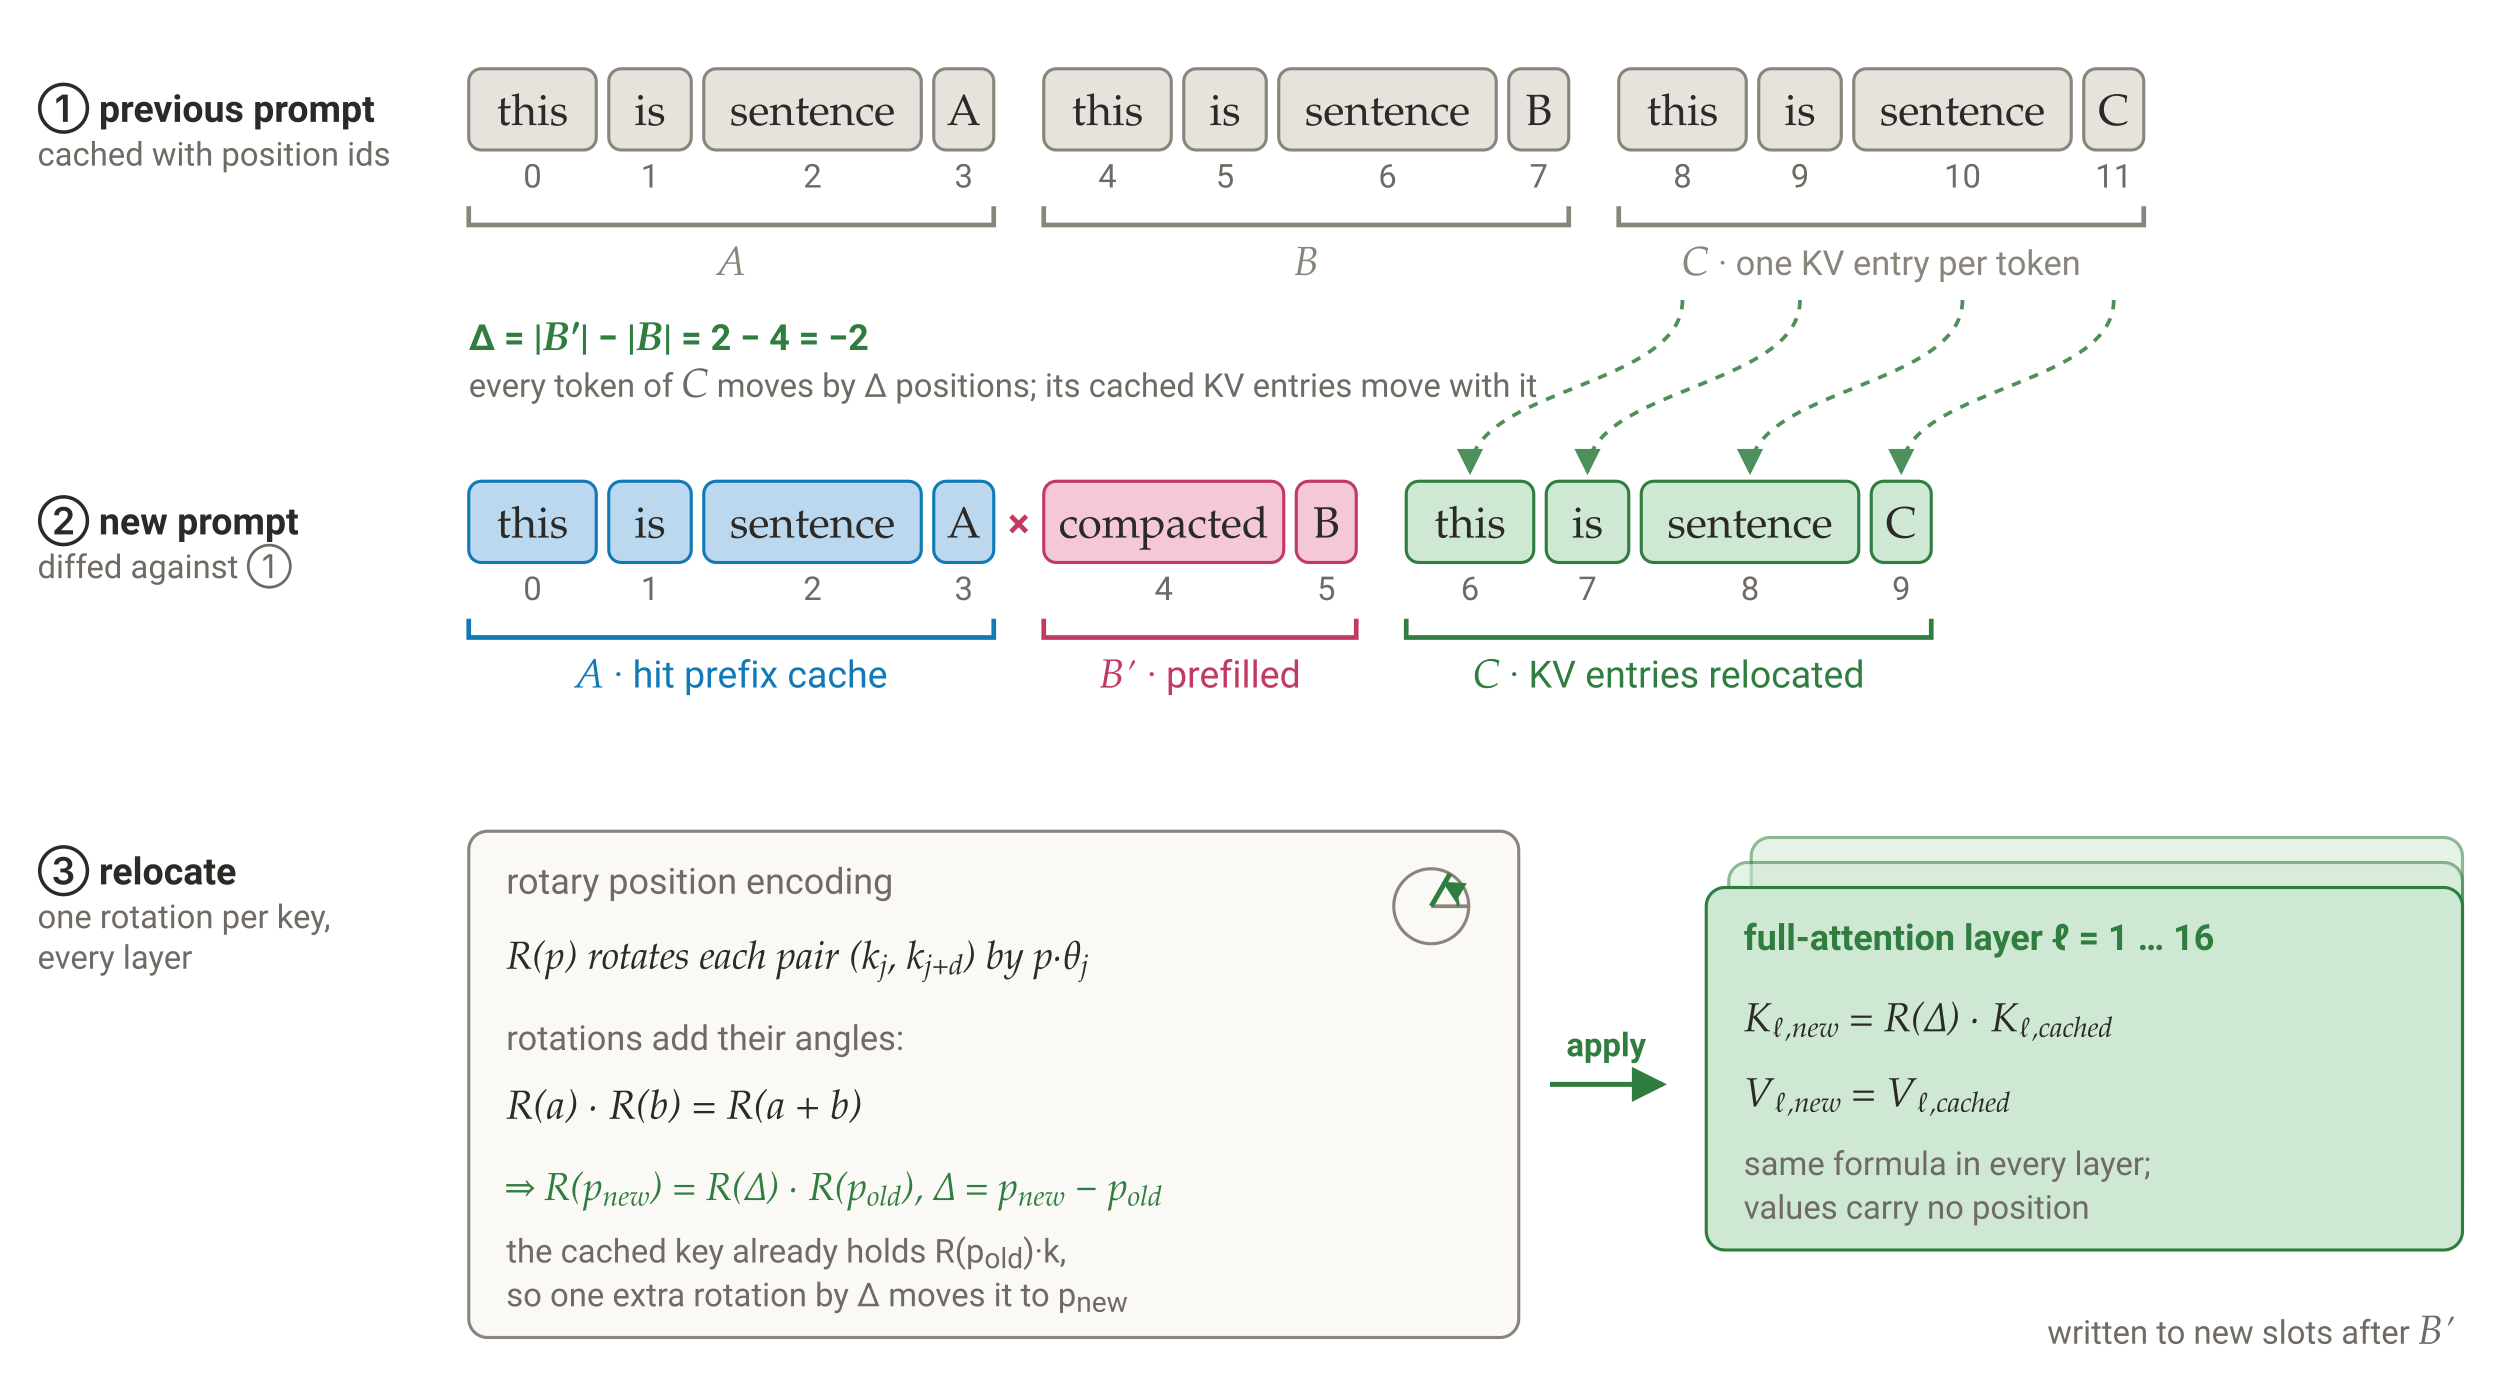
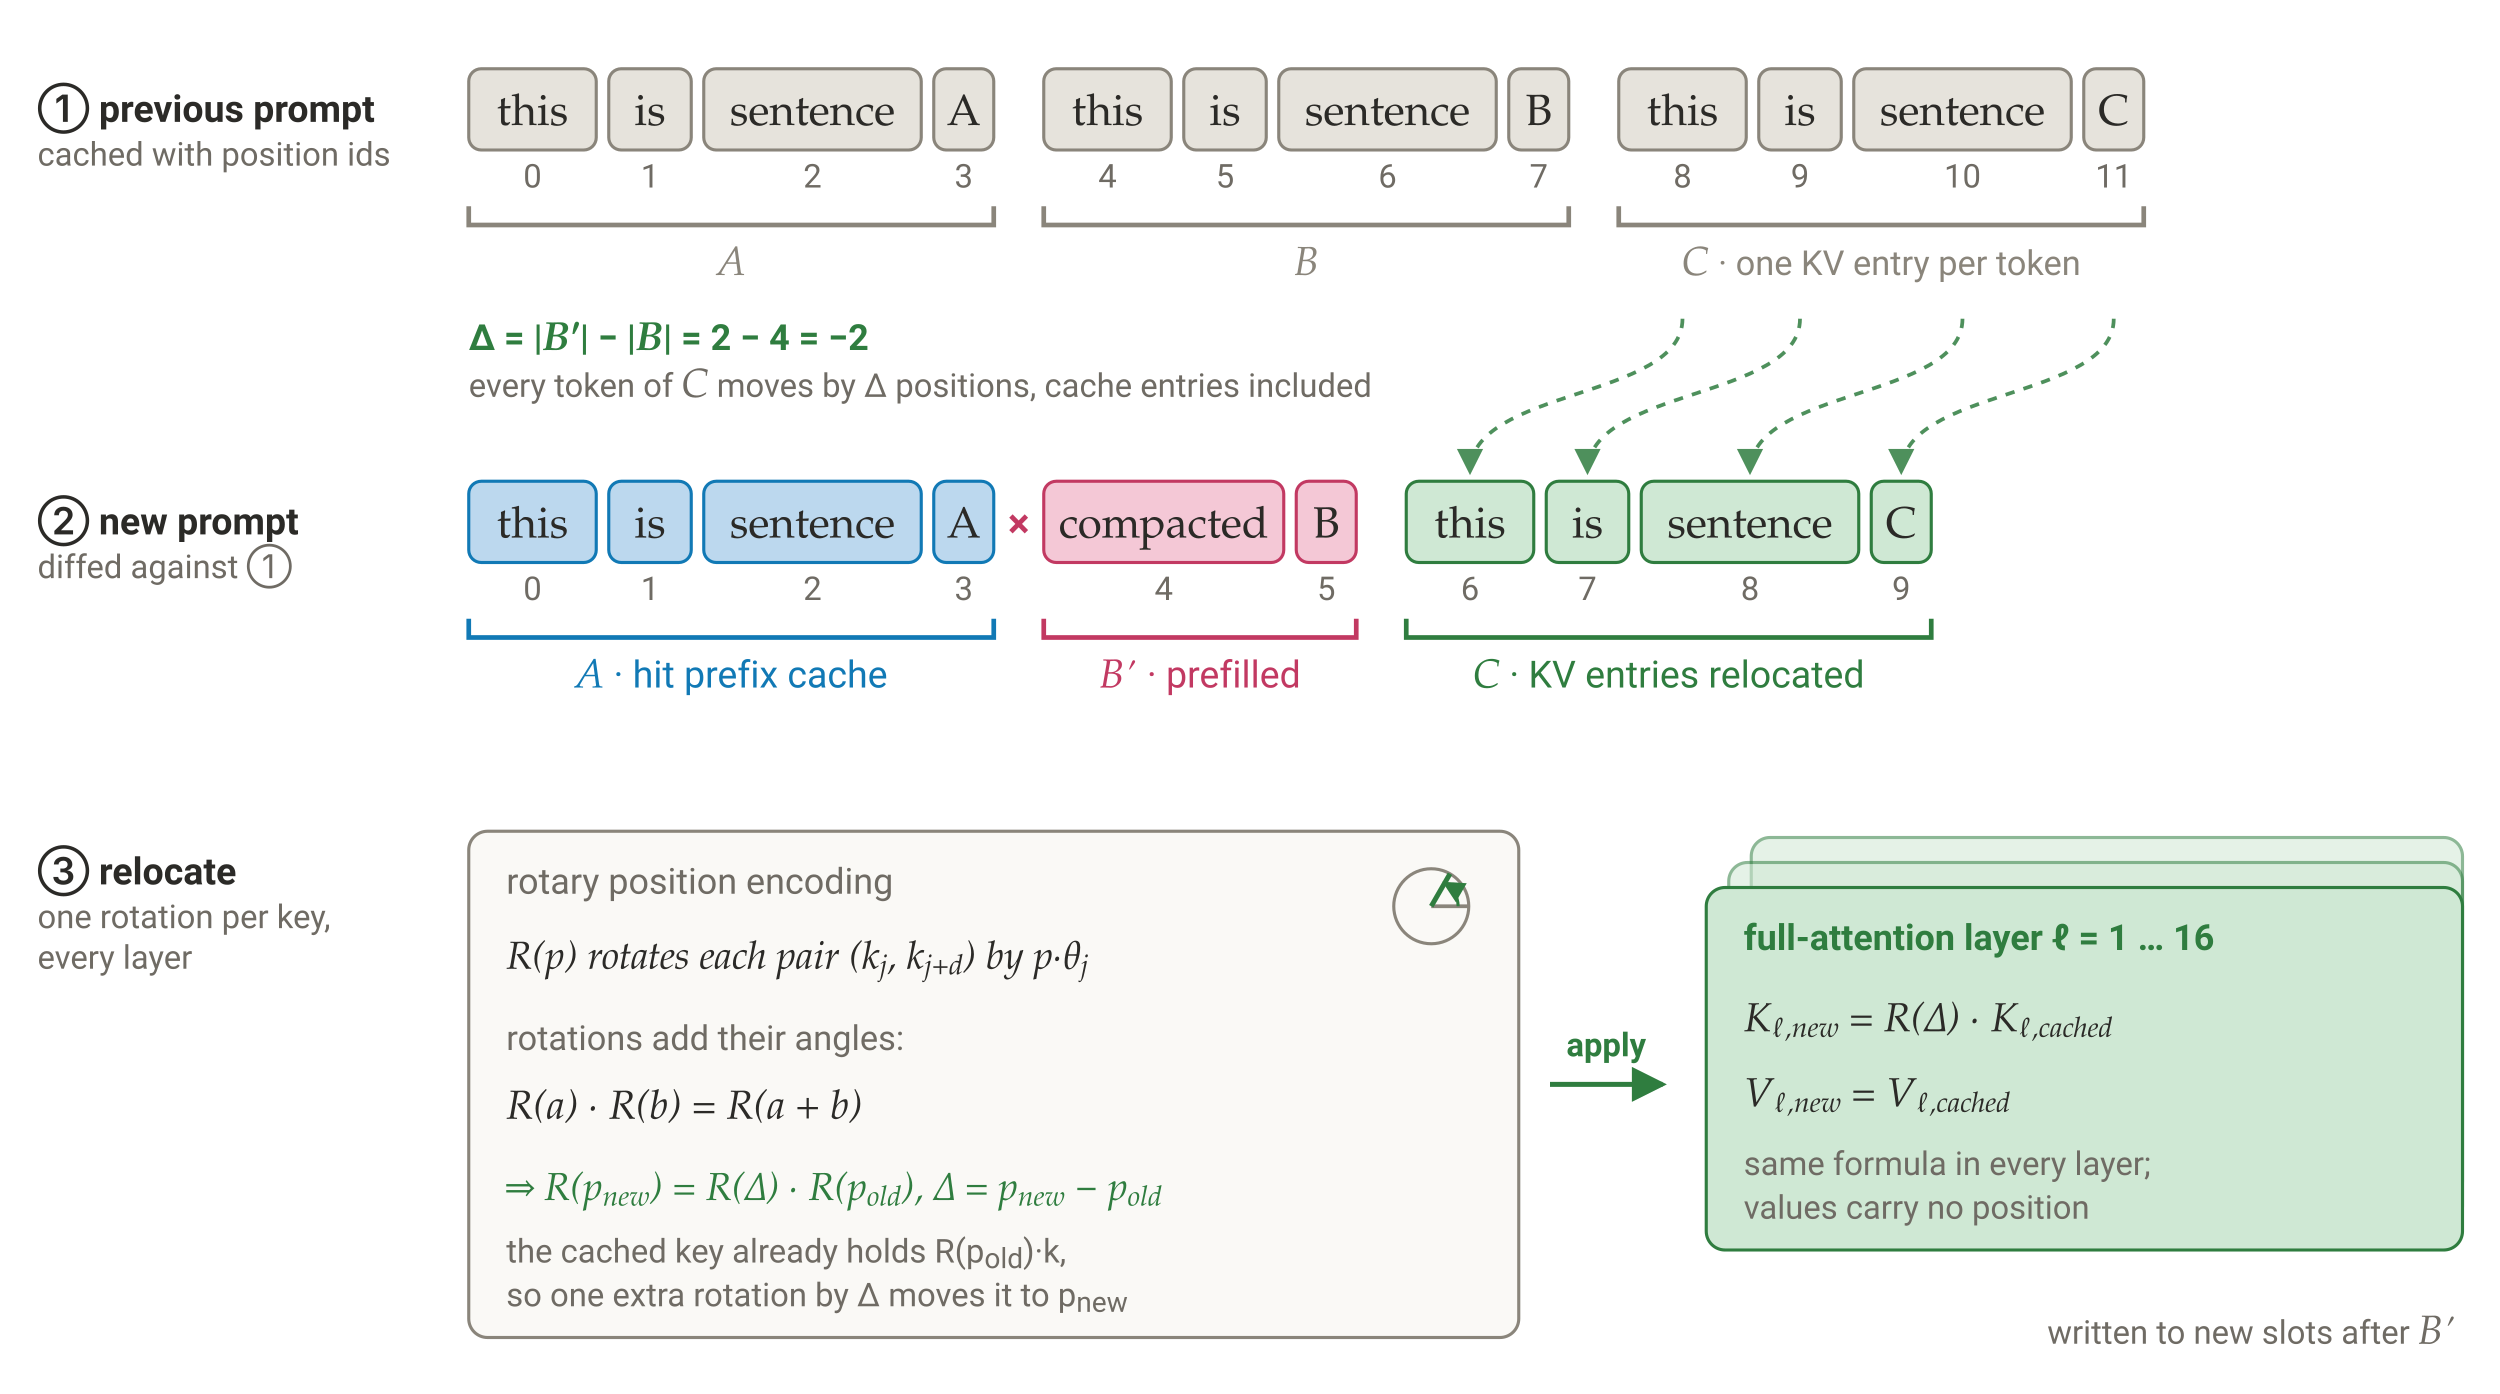
<svg xmlns="http://www.w3.org/2000/svg" width="800" height="446" viewBox="0 0 800 446" font-family="system-ui,-apple-system,&quot;Segoe UI&quot;,Roboto,&quot;Helvetica Neue&quot;,Arial,sans-serif">
  <defs>
    <marker id="arr" viewBox="0 0 8 8" refX="7" refY="4" markerWidth="7" markerHeight="7" orient="auto">
      <path d="M0,0 L8,4 L0,8 z" fill="#2f7d3f" />
    </marker>
    <marker id="arrg" viewBox="0 0 8 8" refX="7" refY="4" markerWidth="7" markerHeight="7" orient="auto">
      <path d="M0,0 L8,4 L0,8 z" fill="#8a857b" />
    </marker>
  </defs>
  <text x="12.0" y="39.0" font-family="system-ui,-apple-system,&quot;Segoe UI&quot;,Roboto,&quot;Helvetica Neue&quot;,Arial,sans-serif" font-size="12" fill="#2b2a27" text-anchor="start" font-style="normal" font-weight="600">① previous prompt</text>
  <text x="12.0" y="53.0" font-family="system-ui,-apple-system,&quot;Segoe UI&quot;,Roboto,&quot;Helvetica Neue&quot;,Arial,sans-serif" font-size="10.5" fill="#6f6b64" text-anchor="start" font-style="normal" font-weight="normal">cached with position ids</text>
  <rect x="150.0" y="22.0" width="40.8" height="26.0" rx="4" fill="#e6e3dc" stroke="#8a857b" stroke-width="1" />
  <text x="170.4" y="40.0" font-family="&quot;Iowan Old Style&quot;,&quot;Iowan Old Style BT&quot;,&quot;Palatino Linotype&quot;,&quot;Book Antiqua&quot;,Georgia,serif" font-size="14" fill="#2b2a27" text-anchor="middle" font-style="normal" font-weight="normal">this</text>
  <text x="170.4" y="60.0" font-family="system-ui,-apple-system,&quot;Segoe UI&quot;,Roboto,&quot;Helvetica Neue&quot;,Arial,sans-serif" font-size="10.5" fill="#6f6b64" text-anchor="middle" font-style="normal" font-weight="normal">0</text>
  <rect x="194.8" y="22.0" width="26.4" height="26.0" rx="4" fill="#e6e3dc" stroke="#8a857b" stroke-width="1" />
  <text x="208.0" y="40.0" font-family="&quot;Iowan Old Style&quot;,&quot;Iowan Old Style BT&quot;,&quot;Palatino Linotype&quot;,&quot;Book Antiqua&quot;,Georgia,serif" font-size="14" fill="#2b2a27" text-anchor="middle" font-style="normal" font-weight="normal">is</text>
  <text x="208.0" y="60.0" font-family="system-ui,-apple-system,&quot;Segoe UI&quot;,Roboto,&quot;Helvetica Neue&quot;,Arial,sans-serif" font-size="10.5" fill="#6f6b64" text-anchor="middle" font-style="normal" font-weight="normal">1</text>
  <rect x="225.2" y="22.0" width="69.6" height="26.0" rx="4" fill="#e6e3dc" stroke="#8a857b" stroke-width="1" />
  <text x="260.0" y="40.0" font-family="&quot;Iowan Old Style&quot;,&quot;Iowan Old Style BT&quot;,&quot;Palatino Linotype&quot;,&quot;Book Antiqua&quot;,Georgia,serif" font-size="14" fill="#2b2a27" text-anchor="middle" font-style="normal" font-weight="normal">sentence</text>
  <text x="260.0" y="60.0" font-family="system-ui,-apple-system,&quot;Segoe UI&quot;,Roboto,&quot;Helvetica Neue&quot;,Arial,sans-serif" font-size="10.5" fill="#6f6b64" text-anchor="middle" font-style="normal" font-weight="normal">2</text>
  <rect x="298.8" y="22.0" width="19.2" height="26.0" rx="4" fill="#e6e3dc" stroke="#8a857b" stroke-width="1" />
  <text x="308.4" y="40.0" font-family="&quot;Iowan Old Style&quot;,&quot;Iowan Old Style BT&quot;,&quot;Palatino Linotype&quot;,&quot;Book Antiqua&quot;,Georgia,serif" font-size="14" fill="#2b2a27" text-anchor="middle" font-style="normal" font-weight="normal">A</text>
  <text x="308.4" y="60.0" font-family="system-ui,-apple-system,&quot;Segoe UI&quot;,Roboto,&quot;Helvetica Neue&quot;,Arial,sans-serif" font-size="10.5" fill="#6f6b64" text-anchor="middle" font-style="normal" font-weight="normal">3</text>
  <rect x="334.0" y="22.0" width="40.8" height="26.0" rx="4" fill="#e6e3dc" stroke="#8a857b" stroke-width="1" />
  <text x="354.4" y="40.0" font-family="&quot;Iowan Old Style&quot;,&quot;Iowan Old Style BT&quot;,&quot;Palatino Linotype&quot;,&quot;Book Antiqua&quot;,Georgia,serif" font-size="14" fill="#2b2a27" text-anchor="middle" font-style="normal" font-weight="normal">this</text>
  <text x="354.4" y="60.0" font-family="system-ui,-apple-system,&quot;Segoe UI&quot;,Roboto,&quot;Helvetica Neue&quot;,Arial,sans-serif" font-size="10.5" fill="#6f6b64" text-anchor="middle" font-style="normal" font-weight="normal">4</text>
  <rect x="378.8" y="22.0" width="26.4" height="26.0" rx="4" fill="#e6e3dc" stroke="#8a857b" stroke-width="1" />
  <text x="392.0" y="40.0" font-family="&quot;Iowan Old Style&quot;,&quot;Iowan Old Style BT&quot;,&quot;Palatino Linotype&quot;,&quot;Book Antiqua&quot;,Georgia,serif" font-size="14" fill="#2b2a27" text-anchor="middle" font-style="normal" font-weight="normal">is</text>
  <text x="392.0" y="60.0" font-family="system-ui,-apple-system,&quot;Segoe UI&quot;,Roboto,&quot;Helvetica Neue&quot;,Arial,sans-serif" font-size="10.5" fill="#6f6b64" text-anchor="middle" font-style="normal" font-weight="normal">5</text>
  <rect x="409.2" y="22.0" width="69.6" height="26.0" rx="4" fill="#e6e3dc" stroke="#8a857b" stroke-width="1" />
  <text x="444.0" y="40.0" font-family="&quot;Iowan Old Style&quot;,&quot;Iowan Old Style BT&quot;,&quot;Palatino Linotype&quot;,&quot;Book Antiqua&quot;,Georgia,serif" font-size="14" fill="#2b2a27" text-anchor="middle" font-style="normal" font-weight="normal">sentence</text>
  <text x="444.0" y="60.0" font-family="system-ui,-apple-system,&quot;Segoe UI&quot;,Roboto,&quot;Helvetica Neue&quot;,Arial,sans-serif" font-size="10.5" fill="#6f6b64" text-anchor="middle" font-style="normal" font-weight="normal">6</text>
  <rect x="482.8" y="22.0" width="19.2" height="26.0" rx="4" fill="#e6e3dc" stroke="#8a857b" stroke-width="1" />
  <text x="492.4" y="40.0" font-family="&quot;Iowan Old Style&quot;,&quot;Iowan Old Style BT&quot;,&quot;Palatino Linotype&quot;,&quot;Book Antiqua&quot;,Georgia,serif" font-size="14" fill="#2b2a27" text-anchor="middle" font-style="normal" font-weight="normal">B</text>
  <text x="492.4" y="60.0" font-family="system-ui,-apple-system,&quot;Segoe UI&quot;,Roboto,&quot;Helvetica Neue&quot;,Arial,sans-serif" font-size="10.5" fill="#6f6b64" text-anchor="middle" font-style="normal" font-weight="normal">7</text>
  <rect x="518.0" y="22.0" width="40.8" height="26.0" rx="4" fill="#e6e3dc" stroke="#8a857b" stroke-width="1" />
  <text x="538.4" y="40.0" font-family="&quot;Iowan Old Style&quot;,&quot;Iowan Old Style BT&quot;,&quot;Palatino Linotype&quot;,&quot;Book Antiqua&quot;,Georgia,serif" font-size="14" fill="#2b2a27" text-anchor="middle" font-style="normal" font-weight="normal">this</text>
  <text x="538.4" y="60.0" font-family="system-ui,-apple-system,&quot;Segoe UI&quot;,Roboto,&quot;Helvetica Neue&quot;,Arial,sans-serif" font-size="10.5" fill="#6f6b64" text-anchor="middle" font-style="normal" font-weight="normal">8</text>
  <rect x="562.8" y="22.0" width="26.4" height="26.0" rx="4" fill="#e6e3dc" stroke="#8a857b" stroke-width="1" />
  <text x="576.0" y="40.0" font-family="&quot;Iowan Old Style&quot;,&quot;Iowan Old Style BT&quot;,&quot;Palatino Linotype&quot;,&quot;Book Antiqua&quot;,Georgia,serif" font-size="14" fill="#2b2a27" text-anchor="middle" font-style="normal" font-weight="normal">is</text>
  <text x="576.0" y="60.0" font-family="system-ui,-apple-system,&quot;Segoe UI&quot;,Roboto,&quot;Helvetica Neue&quot;,Arial,sans-serif" font-size="10.5" fill="#6f6b64" text-anchor="middle" font-style="normal" font-weight="normal">9</text>
  <rect x="593.2" y="22.0" width="69.6" height="26.0" rx="4" fill="#e6e3dc" stroke="#8a857b" stroke-width="1" />
  <text x="628.0" y="40.0" font-family="&quot;Iowan Old Style&quot;,&quot;Iowan Old Style BT&quot;,&quot;Palatino Linotype&quot;,&quot;Book Antiqua&quot;,Georgia,serif" font-size="14" fill="#2b2a27" text-anchor="middle" font-style="normal" font-weight="normal">sentence</text>
  <text x="628.0" y="60.0" font-family="system-ui,-apple-system,&quot;Segoe UI&quot;,Roboto,&quot;Helvetica Neue&quot;,Arial,sans-serif" font-size="10.5" fill="#6f6b64" text-anchor="middle" font-style="normal" font-weight="normal">10</text>
  <rect x="666.8" y="22.0" width="19.2" height="26.0" rx="4" fill="#e6e3dc" stroke="#8a857b" stroke-width="1" />
  <text x="676.4" y="40.0" font-family="&quot;Iowan Old Style&quot;,&quot;Iowan Old Style BT&quot;,&quot;Palatino Linotype&quot;,&quot;Book Antiqua&quot;,Georgia,serif" font-size="14" fill="#2b2a27" text-anchor="middle" font-style="normal" font-weight="normal">C</text>
  <text x="676.4" y="60.0" font-family="system-ui,-apple-system,&quot;Segoe UI&quot;,Roboto,&quot;Helvetica Neue&quot;,Arial,sans-serif" font-size="10.5" fill="#6f6b64" text-anchor="middle" font-style="normal" font-weight="normal">11</text>
  <path d="M150.0,66.0 V72.0 H318.0 V66.0" fill="none" stroke="#8a857b" stroke-width="1.5" />
  <text x="234.0" y="88.0" font-family="system-ui,-apple-system,&quot;Segoe UI&quot;,Roboto,&quot;Helvetica Neue&quot;,Arial,sans-serif" font-size="12" fill="#8a857b" text-anchor="middle">
    <tspan font-family="&quot;Iowan Old Style&quot;,&quot;Iowan Old Style BT&quot;,&quot;Palatino Linotype&quot;,&quot;Book Antiqua&quot;,Georgia,serif" font-style="italic" font-size="13">A</tspan>
  </text>
  <path d="M334.0,66.0 V72.0 H502.0 V66.0" fill="none" stroke="#8a857b" stroke-width="1.5" />
  <text x="418.0" y="88.0" font-family="system-ui,-apple-system,&quot;Segoe UI&quot;,Roboto,&quot;Helvetica Neue&quot;,Arial,sans-serif" font-size="12" fill="#8a857b" text-anchor="middle">
    <tspan font-family="&quot;Iowan Old Style&quot;,&quot;Iowan Old Style BT&quot;,&quot;Palatino Linotype&quot;,&quot;Book Antiqua&quot;,Georgia,serif" font-style="italic" font-size="13">B</tspan>
  </text>
  <path d="M518.0,66.0 V72.0 H686.0 V66.0" fill="none" stroke="#8a857b" stroke-width="1.5" />
  <text x="602.0" y="88.0" font-family="system-ui,-apple-system,&quot;Segoe UI&quot;,Roboto,&quot;Helvetica Neue&quot;,Arial,sans-serif" font-size="12" fill="#8a857b" text-anchor="middle">
    <tspan font-family="&quot;Iowan Old Style&quot;,&quot;Iowan Old Style BT&quot;,&quot;Palatino Linotype&quot;,&quot;Book Antiqua&quot;,Georgia,serif" font-style="italic" font-size="13">C</tspan>
    <tspan font-size="11">· one KV entry per token</tspan>
  </text>
  <text x="12.0" y="171.0" font-family="system-ui,-apple-system,&quot;Segoe UI&quot;,Roboto,&quot;Helvetica Neue&quot;,Arial,sans-serif" font-size="12" fill="#2b2a27" text-anchor="start" font-style="normal" font-weight="600">② new prompt</text>
  <text x="12.0" y="185.0" font-family="system-ui,-apple-system,&quot;Segoe UI&quot;,Roboto,&quot;Helvetica Neue&quot;,Arial,sans-serif" font-size="10.5" fill="#6f6b64" text-anchor="start" font-style="normal" font-weight="normal">diffed against ①</text>
  <rect x="150.0" y="154.0" width="40.8" height="26.0" rx="4" fill="#bcd8ee" stroke="#1179b5" stroke-width="1" />
  <text x="170.4" y="172.0" font-family="&quot;Iowan Old Style&quot;,&quot;Iowan Old Style BT&quot;,&quot;Palatino Linotype&quot;,&quot;Book Antiqua&quot;,Georgia,serif" font-size="14" fill="#2b2a27" text-anchor="middle" font-style="normal" font-weight="normal">this</text>
  <text x="170.4" y="192.0" font-family="system-ui,-apple-system,&quot;Segoe UI&quot;,Roboto,&quot;Helvetica Neue&quot;,Arial,sans-serif" font-size="10.5" fill="#6f6b64" text-anchor="middle" font-style="normal" font-weight="normal">0</text>
  <rect x="194.8" y="154.0" width="26.4" height="26.0" rx="4" fill="#bcd8ee" stroke="#1179b5" stroke-width="1" />
  <text x="208.0" y="172.0" font-family="&quot;Iowan Old Style&quot;,&quot;Iowan Old Style BT&quot;,&quot;Palatino Linotype&quot;,&quot;Book Antiqua&quot;,Georgia,serif" font-size="14" fill="#2b2a27" text-anchor="middle" font-style="normal" font-weight="normal">is</text>
  <text x="208.0" y="192.0" font-family="system-ui,-apple-system,&quot;Segoe UI&quot;,Roboto,&quot;Helvetica Neue&quot;,Arial,sans-serif" font-size="10.5" fill="#6f6b64" text-anchor="middle" font-style="normal" font-weight="normal">1</text>
  <rect x="225.2" y="154.0" width="69.6" height="26.0" rx="4" fill="#bcd8ee" stroke="#1179b5" stroke-width="1" />
  <text x="260.0" y="172.0" font-family="&quot;Iowan Old Style&quot;,&quot;Iowan Old Style BT&quot;,&quot;Palatino Linotype&quot;,&quot;Book Antiqua&quot;,Georgia,serif" font-size="14" fill="#2b2a27" text-anchor="middle" font-style="normal" font-weight="normal">sentence</text>
  <text x="260.0" y="192.0" font-family="system-ui,-apple-system,&quot;Segoe UI&quot;,Roboto,&quot;Helvetica Neue&quot;,Arial,sans-serif" font-size="10.5" fill="#6f6b64" text-anchor="middle" font-style="normal" font-weight="normal">2</text>
  <rect x="298.8" y="154.0" width="19.2" height="26.0" rx="4" fill="#bcd8ee" stroke="#1179b5" stroke-width="1" />
  <text x="308.4" y="172.0" font-family="&quot;Iowan Old Style&quot;,&quot;Iowan Old Style BT&quot;,&quot;Palatino Linotype&quot;,&quot;Book Antiqua&quot;,Georgia,serif" font-size="14" fill="#2b2a27" text-anchor="middle" font-style="normal" font-weight="normal">A</text>
  <text x="308.4" y="192.0" font-family="system-ui,-apple-system,&quot;Segoe UI&quot;,Roboto,&quot;Helvetica Neue&quot;,Arial,sans-serif" font-size="10.5" fill="#6f6b64" text-anchor="middle" font-style="normal" font-weight="normal">3</text>
  <rect x="334.0" y="154.0" width="76.8" height="26.0" rx="4" fill="#f4c8d6" stroke="#c23962" stroke-width="1" />
  <text x="372.4" y="172.0" font-family="&quot;Iowan Old Style&quot;,&quot;Iowan Old Style BT&quot;,&quot;Palatino Linotype&quot;,&quot;Book Antiqua&quot;,Georgia,serif" font-size="14" fill="#2b2a27" text-anchor="middle" font-style="normal" font-weight="normal">compacted</text>
  <text x="372.4" y="192.0" font-family="system-ui,-apple-system,&quot;Segoe UI&quot;,Roboto,&quot;Helvetica Neue&quot;,Arial,sans-serif" font-size="10.5" fill="#6f6b64" text-anchor="middle" font-style="normal" font-weight="normal">4</text>
  <rect x="414.8" y="154.0" width="19.2" height="26.0" rx="4" fill="#f4c8d6" stroke="#c23962" stroke-width="1" />
  <text x="424.4" y="172.0" font-family="&quot;Iowan Old Style&quot;,&quot;Iowan Old Style BT&quot;,&quot;Palatino Linotype&quot;,&quot;Book Antiqua&quot;,Georgia,serif" font-size="14" fill="#2b2a27" text-anchor="middle" font-style="normal" font-weight="normal">B</text>
  <text x="424.4" y="192.0" font-family="system-ui,-apple-system,&quot;Segoe UI&quot;,Roboto,&quot;Helvetica Neue&quot;,Arial,sans-serif" font-size="10.5" fill="#6f6b64" text-anchor="middle" font-style="normal" font-weight="normal">5</text>
  <rect x="450.0" y="154.0" width="40.8" height="26.0" rx="4" fill="#cfe8d4" stroke="#2f7d3f" stroke-width="1" />
  <text x="470.4" y="172.0" font-family="&quot;Iowan Old Style&quot;,&quot;Iowan Old Style BT&quot;,&quot;Palatino Linotype&quot;,&quot;Book Antiqua&quot;,Georgia,serif" font-size="14" fill="#2b2a27" text-anchor="middle" font-style="normal" font-weight="normal">this</text>
  <text x="470.4" y="192.0" font-family="system-ui,-apple-system,&quot;Segoe UI&quot;,Roboto,&quot;Helvetica Neue&quot;,Arial,sans-serif" font-size="10.5" fill="#6f6b64" text-anchor="middle" font-style="normal" font-weight="normal">6</text>
  <rect x="494.8" y="154.0" width="26.4" height="26.0" rx="4" fill="#cfe8d4" stroke="#2f7d3f" stroke-width="1" />
  <text x="508.0" y="172.0" font-family="&quot;Iowan Old Style&quot;,&quot;Iowan Old Style BT&quot;,&quot;Palatino Linotype&quot;,&quot;Book Antiqua&quot;,Georgia,serif" font-size="14" fill="#2b2a27" text-anchor="middle" font-style="normal" font-weight="normal">is</text>
  <text x="508.0" y="192.0" font-family="system-ui,-apple-system,&quot;Segoe UI&quot;,Roboto,&quot;Helvetica Neue&quot;,Arial,sans-serif" font-size="10.5" fill="#6f6b64" text-anchor="middle" font-style="normal" font-weight="normal">7</text>
  <rect x="525.2" y="154.0" width="69.6" height="26.0" rx="4" fill="#cfe8d4" stroke="#2f7d3f" stroke-width="1" />
  <text x="560.0" y="172.0" font-family="&quot;Iowan Old Style&quot;,&quot;Iowan Old Style BT&quot;,&quot;Palatino Linotype&quot;,&quot;Book Antiqua&quot;,Georgia,serif" font-size="14" fill="#2b2a27" text-anchor="middle" font-style="normal" font-weight="normal">sentence</text>
  <text x="560.0" y="192.0" font-family="system-ui,-apple-system,&quot;Segoe UI&quot;,Roboto,&quot;Helvetica Neue&quot;,Arial,sans-serif" font-size="10.5" fill="#6f6b64" text-anchor="middle" font-style="normal" font-weight="normal">8</text>
  <rect x="598.8" y="154.0" width="19.2" height="26.0" rx="4" fill="#cfe8d4" stroke="#2f7d3f" stroke-width="1" />
  <text x="608.4" y="172.0" font-family="&quot;Iowan Old Style&quot;,&quot;Iowan Old Style BT&quot;,&quot;Palatino Linotype&quot;,&quot;Book Antiqua&quot;,Georgia,serif" font-size="14" fill="#2b2a27" text-anchor="middle" font-style="normal" font-weight="normal">C</text>
  <text x="608.4" y="192.0" font-family="system-ui,-apple-system,&quot;Segoe UI&quot;,Roboto,&quot;Helvetica Neue&quot;,Arial,sans-serif" font-size="10.5" fill="#6f6b64" text-anchor="middle" font-style="normal" font-weight="normal">9</text>
  <text x="326.0" y="172.0" font-family="system-ui,-apple-system,&quot;Segoe UI&quot;,Roboto,&quot;Helvetica Neue&quot;,Arial,sans-serif" font-size="13" fill="#c23962" text-anchor="middle" font-style="normal" font-weight="700">×</text>
  <path d="M150.0,198.0 V204.0 H318.0 V198.0" fill="none" stroke="#1179b5" stroke-width="1.5" />
  <text x="234.0" y="220.0" font-family="system-ui,-apple-system,&quot;Segoe UI&quot;,Roboto,&quot;Helvetica Neue&quot;,Arial,sans-serif" font-size="12" fill="#1179b5" text-anchor="middle">
    <tspan font-family="&quot;Iowan Old Style&quot;,&quot;Iowan Old Style BT&quot;,&quot;Palatino Linotype&quot;,&quot;Book Antiqua&quot;,Georgia,serif" font-style="italic" font-size="13">A</tspan> · hit prefix cache</text>
  <path d="M334.0,198.0 V204.0 H434.0 V198.0" fill="none" stroke="#c23962" stroke-width="1.5" />
  <text x="384.0" y="220.0" font-family="system-ui,-apple-system,&quot;Segoe UI&quot;,Roboto,&quot;Helvetica Neue&quot;,Arial,sans-serif" font-size="12" fill="#c23962" text-anchor="middle">
    <tspan font-family="&quot;Iowan Old Style&quot;,&quot;Iowan Old Style BT&quot;,&quot;Palatino Linotype&quot;,&quot;Book Antiqua&quot;,Georgia,serif" font-style="italic" font-size="13">B′</tspan> · prefilled</text>
  <path d="M450.0,198.0 V204.0 H618.0 V198.0" fill="none" stroke="#2f7d3f" stroke-width="1.5" />
  <text x="534.0" y="220.0" font-family="system-ui,-apple-system,&quot;Segoe UI&quot;,Roboto,&quot;Helvetica Neue&quot;,Arial,sans-serif" font-size="12" fill="#2f7d3f" text-anchor="middle">
    <tspan font-family="&quot;Iowan Old Style&quot;,&quot;Iowan Old Style BT&quot;,&quot;Palatino Linotype&quot;,&quot;Book Antiqua&quot;,Georgia,serif" font-style="italic" font-size="13">C</tspan> · KV entries relocated</text>
-   <path d="M538.4,96.0 C538.4,124.0 470.4,124.0 470.4,151.0" fill="none" stroke="#2f7d3f" stroke-width="1.2" stroke-dasharray="3 3" marker-end="url(#arr)" opacity="0.85" />
-   <path d="M576.0,96.0 C576.0,124.0 508.0,124.0 508.0,151.0" fill="none" stroke="#2f7d3f" stroke-width="1.2" stroke-dasharray="3 3" marker-end="url(#arr)" opacity="0.85" />
-   <path d="M628.0,96.0 C628.0,124.0 560.0,124.0 560.0,151.0" fill="none" stroke="#2f7d3f" stroke-width="1.2" stroke-dasharray="3 3" marker-end="url(#arr)" opacity="0.85" />
-   <path d="M676.4,96.0 C676.4,124.0 608.4,124.0 608.4,151.0" fill="none" stroke="#2f7d3f" stroke-width="1.2" stroke-dasharray="3 3" marker-end="url(#arr)" opacity="0.85" />
+   <path d="M538.4,102.0 C538.4,128.0 470.4,124.0 470.4,151.0" fill="none" stroke="#2f7d3f" stroke-width="1.2" stroke-dasharray="3 3" marker-end="url(#arr)" opacity="0.85" />
+   <path d="M576.0,102.0 C576.0,128.0 508.0,124.0 508.0,151.0" fill="none" stroke="#2f7d3f" stroke-width="1.2" stroke-dasharray="3 3" marker-end="url(#arr)" opacity="0.85" />
+   <path d="M628.0,102.0 C628.0,128.0 560.0,124.0 560.0,151.0" fill="none" stroke="#2f7d3f" stroke-width="1.2" stroke-dasharray="3 3" marker-end="url(#arr)" opacity="0.85" />
+   <path d="M676.4,102.0 C676.4,128.0 608.4,124.0 608.4,151.0" fill="none" stroke="#2f7d3f" stroke-width="1.2" stroke-dasharray="3 3" marker-end="url(#arr)" opacity="0.85" />
  <text x="150.0" y="112.0" font-family="system-ui,-apple-system,&quot;Segoe UI&quot;,Roboto,&quot;Helvetica Neue&quot;,Arial,sans-serif" font-size="11.5" fill="#2f7d3f" text-anchor="start" font-style="normal" font-weight="600">Δ = |<tspan font-family="&quot;Iowan Old Style&quot;,&quot;Iowan Old Style BT&quot;,&quot;Palatino Linotype&quot;,&quot;Book Antiqua&quot;,Georgia,serif" font-style="italic" font-size="13">B′</tspan>| − |<tspan font-family="&quot;Iowan Old Style&quot;,&quot;Iowan Old Style BT&quot;,&quot;Palatino Linotype&quot;,&quot;Book Antiqua&quot;,Georgia,serif" font-style="italic" font-size="13">B</tspan>| = 2 − 4 = −2</text>
-   <text x="150.0" y="127.0" font-family="system-ui,-apple-system,&quot;Segoe UI&quot;,Roboto,&quot;Helvetica Neue&quot;,Arial,sans-serif" font-size="10.5" fill="#6f6b64" text-anchor="start" font-style="normal" font-weight="normal">every token of <tspan font-family="&quot;Iowan Old Style&quot;,&quot;Iowan Old Style BT&quot;,&quot;Palatino Linotype&quot;,&quot;Book Antiqua&quot;,Georgia,serif" font-style="italic" font-size="13">C</tspan> moves by Δ positions; its cached KV entries move with it</text>
+   <text x="150.0" y="127.0" font-family="system-ui,-apple-system,&quot;Segoe UI&quot;,Roboto,&quot;Helvetica Neue&quot;,Arial,sans-serif" font-size="10.5" fill="#6f6b64" text-anchor="start" font-style="normal" font-weight="normal">every token of <tspan font-family="&quot;Iowan Old Style&quot;,&quot;Iowan Old Style BT&quot;,&quot;Palatino Linotype&quot;,&quot;Book Antiqua&quot;,Georgia,serif" font-style="italic" font-size="13">C</tspan> moves by Δ positions, cache entries included</text>
  <text x="12.0" y="283.0" font-family="system-ui,-apple-system,&quot;Segoe UI&quot;,Roboto,&quot;Helvetica Neue&quot;,Arial,sans-serif" font-size="12" fill="#2b2a27" text-anchor="start" font-style="normal" font-weight="600">③ relocate</text>
  <text x="12.0" y="297.0" font-family="system-ui,-apple-system,&quot;Segoe UI&quot;,Roboto,&quot;Helvetica Neue&quot;,Arial,sans-serif" font-size="10.5" fill="#6f6b64" text-anchor="start" font-style="normal" font-weight="normal">one rotation per key,</text>
  <text x="12.0" y="310.0" font-family="system-ui,-apple-system,&quot;Segoe UI&quot;,Roboto,&quot;Helvetica Neue&quot;,Arial,sans-serif" font-size="10.5" fill="#6f6b64" text-anchor="start" font-style="normal" font-weight="normal">every layer</text>
  <rect x="150" y="266" width="336" height="162" rx="6" fill="#faf9f6" stroke="#8a857b" stroke-width="1" />
  <text x="162.0" y="286.0" font-family="system-ui,-apple-system,&quot;Segoe UI&quot;,Roboto,&quot;Helvetica Neue&quot;,Arial,sans-serif" font-size="11.5" fill="#6f6b64" text-anchor="start" font-style="normal" font-weight="normal">rotary position encoding</text>
  <text x="162.0" y="310.0" font-family="&quot;Iowan Old Style&quot;,&quot;Iowan Old Style BT&quot;,&quot;Palatino Linotype&quot;,&quot;Book Antiqua&quot;,Georgia,serif" font-size="12.5" fill="#2b2a27" text-anchor="start" font-style="italic" font-weight="normal">R(p) rotates each pair (k<tspan baseline-shift="sub" font-size="9">j</tspan>, k<tspan baseline-shift="sub" font-size="9">j+d</tspan>) by p·θ<tspan baseline-shift="sub" font-size="9">j</tspan>
  </text>
  <circle cx="458" cy="290" r="12" fill="none" stroke="#8a857b" stroke-width="1" />
  <line x1="458" y1="290" x2="470" y2="290" stroke="#8a857b" stroke-width="1.2" />
  <line x1="458" y1="290" x2="464.0" y2="279.6" stroke="#2f7d3f" stroke-width="1.6" />
  <path d="M466.6,290 A8.6,8.6 0 0 0 462.3,282.6" fill="none" stroke="#2f7d3f" stroke-width="1" marker-end="url(#arr)" />
  <text x="162.0" y="336.0" font-family="system-ui,-apple-system,&quot;Segoe UI&quot;,Roboto,&quot;Helvetica Neue&quot;,Arial,sans-serif" font-size="11" fill="#6f6b64" text-anchor="start" font-style="normal" font-weight="normal">rotations add their angles:</text>
  <text x="162.0" y="358.0" font-family="&quot;Iowan Old Style&quot;,&quot;Iowan Old Style BT&quot;,&quot;Palatino Linotype&quot;,&quot;Book Antiqua&quot;,Georgia,serif" font-size="13" fill="#2b2a27" text-anchor="start" font-style="italic" font-weight="normal">R(a) · R(b) = R(a + b)</text>
  <text x="162.0" y="384.0" font-family="&quot;Iowan Old Style&quot;,&quot;Iowan Old Style BT&quot;,&quot;Palatino Linotype&quot;,&quot;Book Antiqua&quot;,Georgia,serif" font-size="12.5" fill="#2f7d3f" text-anchor="start" font-style="italic" font-weight="normal">⇒ R(p<tspan baseline-shift="sub" font-size="9">new</tspan>) = R(Δ) · R(p<tspan baseline-shift="sub" font-size="9">old</tspan>),  Δ = p<tspan baseline-shift="sub" font-size="9">new</tspan> − p<tspan baseline-shift="sub" font-size="9">old</tspan>
  </text>
  <text x="162.0" y="404.0" font-family="system-ui,-apple-system,&quot;Segoe UI&quot;,Roboto,&quot;Helvetica Neue&quot;,Arial,sans-serif" font-size="10.5" fill="#6f6b64" text-anchor="start" font-style="normal" font-weight="normal">the cached key already holds R(p<tspan baseline-shift="sub" font-size="9">old</tspan>)·k,</text>
  <text x="162.0" y="418.0" font-family="system-ui,-apple-system,&quot;Segoe UI&quot;,Roboto,&quot;Helvetica Neue&quot;,Arial,sans-serif" font-size="10.5" fill="#6f6b64" text-anchor="start" font-style="normal" font-weight="normal">so one extra rotation by Δ moves it to p<tspan baseline-shift="sub" font-size="9">new</tspan>
  </text>
  <path d="M496,347.0 H532" stroke="#2f7d3f" stroke-width="1.6" marker-end="url(#arr)" />
  <text x="514.0" y="338.0" font-family="system-ui,-apple-system,&quot;Segoe UI&quot;,Roboto,&quot;Helvetica Neue&quot;,Arial,sans-serif" font-size="10.5" fill="#2f7d3f" text-anchor="middle" font-style="normal" font-weight="600">apply</text>
  <rect x="560.4" y="268.0" width="227.6" height="116" rx="6" fill="#cfe8d4" stroke="#2f7d3f" stroke-width="1" opacity="0.55" />
  <rect x="553.2" y="276.0" width="234.8" height="116" rx="6" fill="#cfe8d4" stroke="#2f7d3f" stroke-width="1" opacity="0.55" />
  <rect x="546.0" y="284.0" width="242.0" height="116" rx="6" fill="#cfe8d4" stroke="#2f7d3f" stroke-width="1" opacity="1" />
  <text x="558.0" y="304.0" font-family="system-ui,-apple-system,&quot;Segoe UI&quot;,Roboto,&quot;Helvetica Neue&quot;,Arial,sans-serif" font-size="11.5" fill="#2f7d3f" text-anchor="start" font-style="normal" font-weight="600">full-attention layer ℓ = 1 … 16</text>
  <text x="558.0" y="330.0" font-family="&quot;Iowan Old Style&quot;,&quot;Iowan Old Style BT&quot;,&quot;Palatino Linotype&quot;,&quot;Book Antiqua&quot;,Georgia,serif" font-size="13" fill="#2b2a27" text-anchor="start" font-style="italic" font-weight="normal">K<tspan baseline-shift="sub" font-size="9">ℓ,new</tspan> = R(Δ) · K<tspan baseline-shift="sub" font-size="9">ℓ,cached</tspan>
  </text>
  <text x="558.0" y="354.0" font-family="&quot;Iowan Old Style&quot;,&quot;Iowan Old Style BT&quot;,&quot;Palatino Linotype&quot;,&quot;Book Antiqua&quot;,Georgia,serif" font-size="13" fill="#2b2a27" text-anchor="start" font-style="italic" font-weight="normal">V<tspan baseline-shift="sub" font-size="9">ℓ,new</tspan> = V<tspan baseline-shift="sub" font-size="9">ℓ,cached</tspan>
  </text>
  <text x="558.0" y="376.0" font-family="system-ui,-apple-system,&quot;Segoe UI&quot;,Roboto,&quot;Helvetica Neue&quot;,Arial,sans-serif" font-size="10.5" fill="#6f6b64" text-anchor="start" font-style="normal" font-weight="normal">same formula in every layer;</text>
  <text x="558.0" y="390.0" font-family="system-ui,-apple-system,&quot;Segoe UI&quot;,Roboto,&quot;Helvetica Neue&quot;,Arial,sans-serif" font-size="10.5" fill="#6f6b64" text-anchor="start" font-style="normal" font-weight="normal">values carry no position</text>
  <text x="786.0" y="430.0" font-family="system-ui,-apple-system,&quot;Segoe UI&quot;,Roboto,&quot;Helvetica Neue&quot;,Arial,sans-serif" font-size="10.5" fill="#6f6b64" text-anchor="end" font-style="normal" font-weight="normal">written to new slots after <tspan font-family="&quot;Iowan Old Style&quot;,&quot;Iowan Old Style BT&quot;,&quot;Palatino Linotype&quot;,&quot;Book Antiqua&quot;,Georgia,serif" font-style="italic" font-size="13">B′</tspan>
  </text>
</svg>
